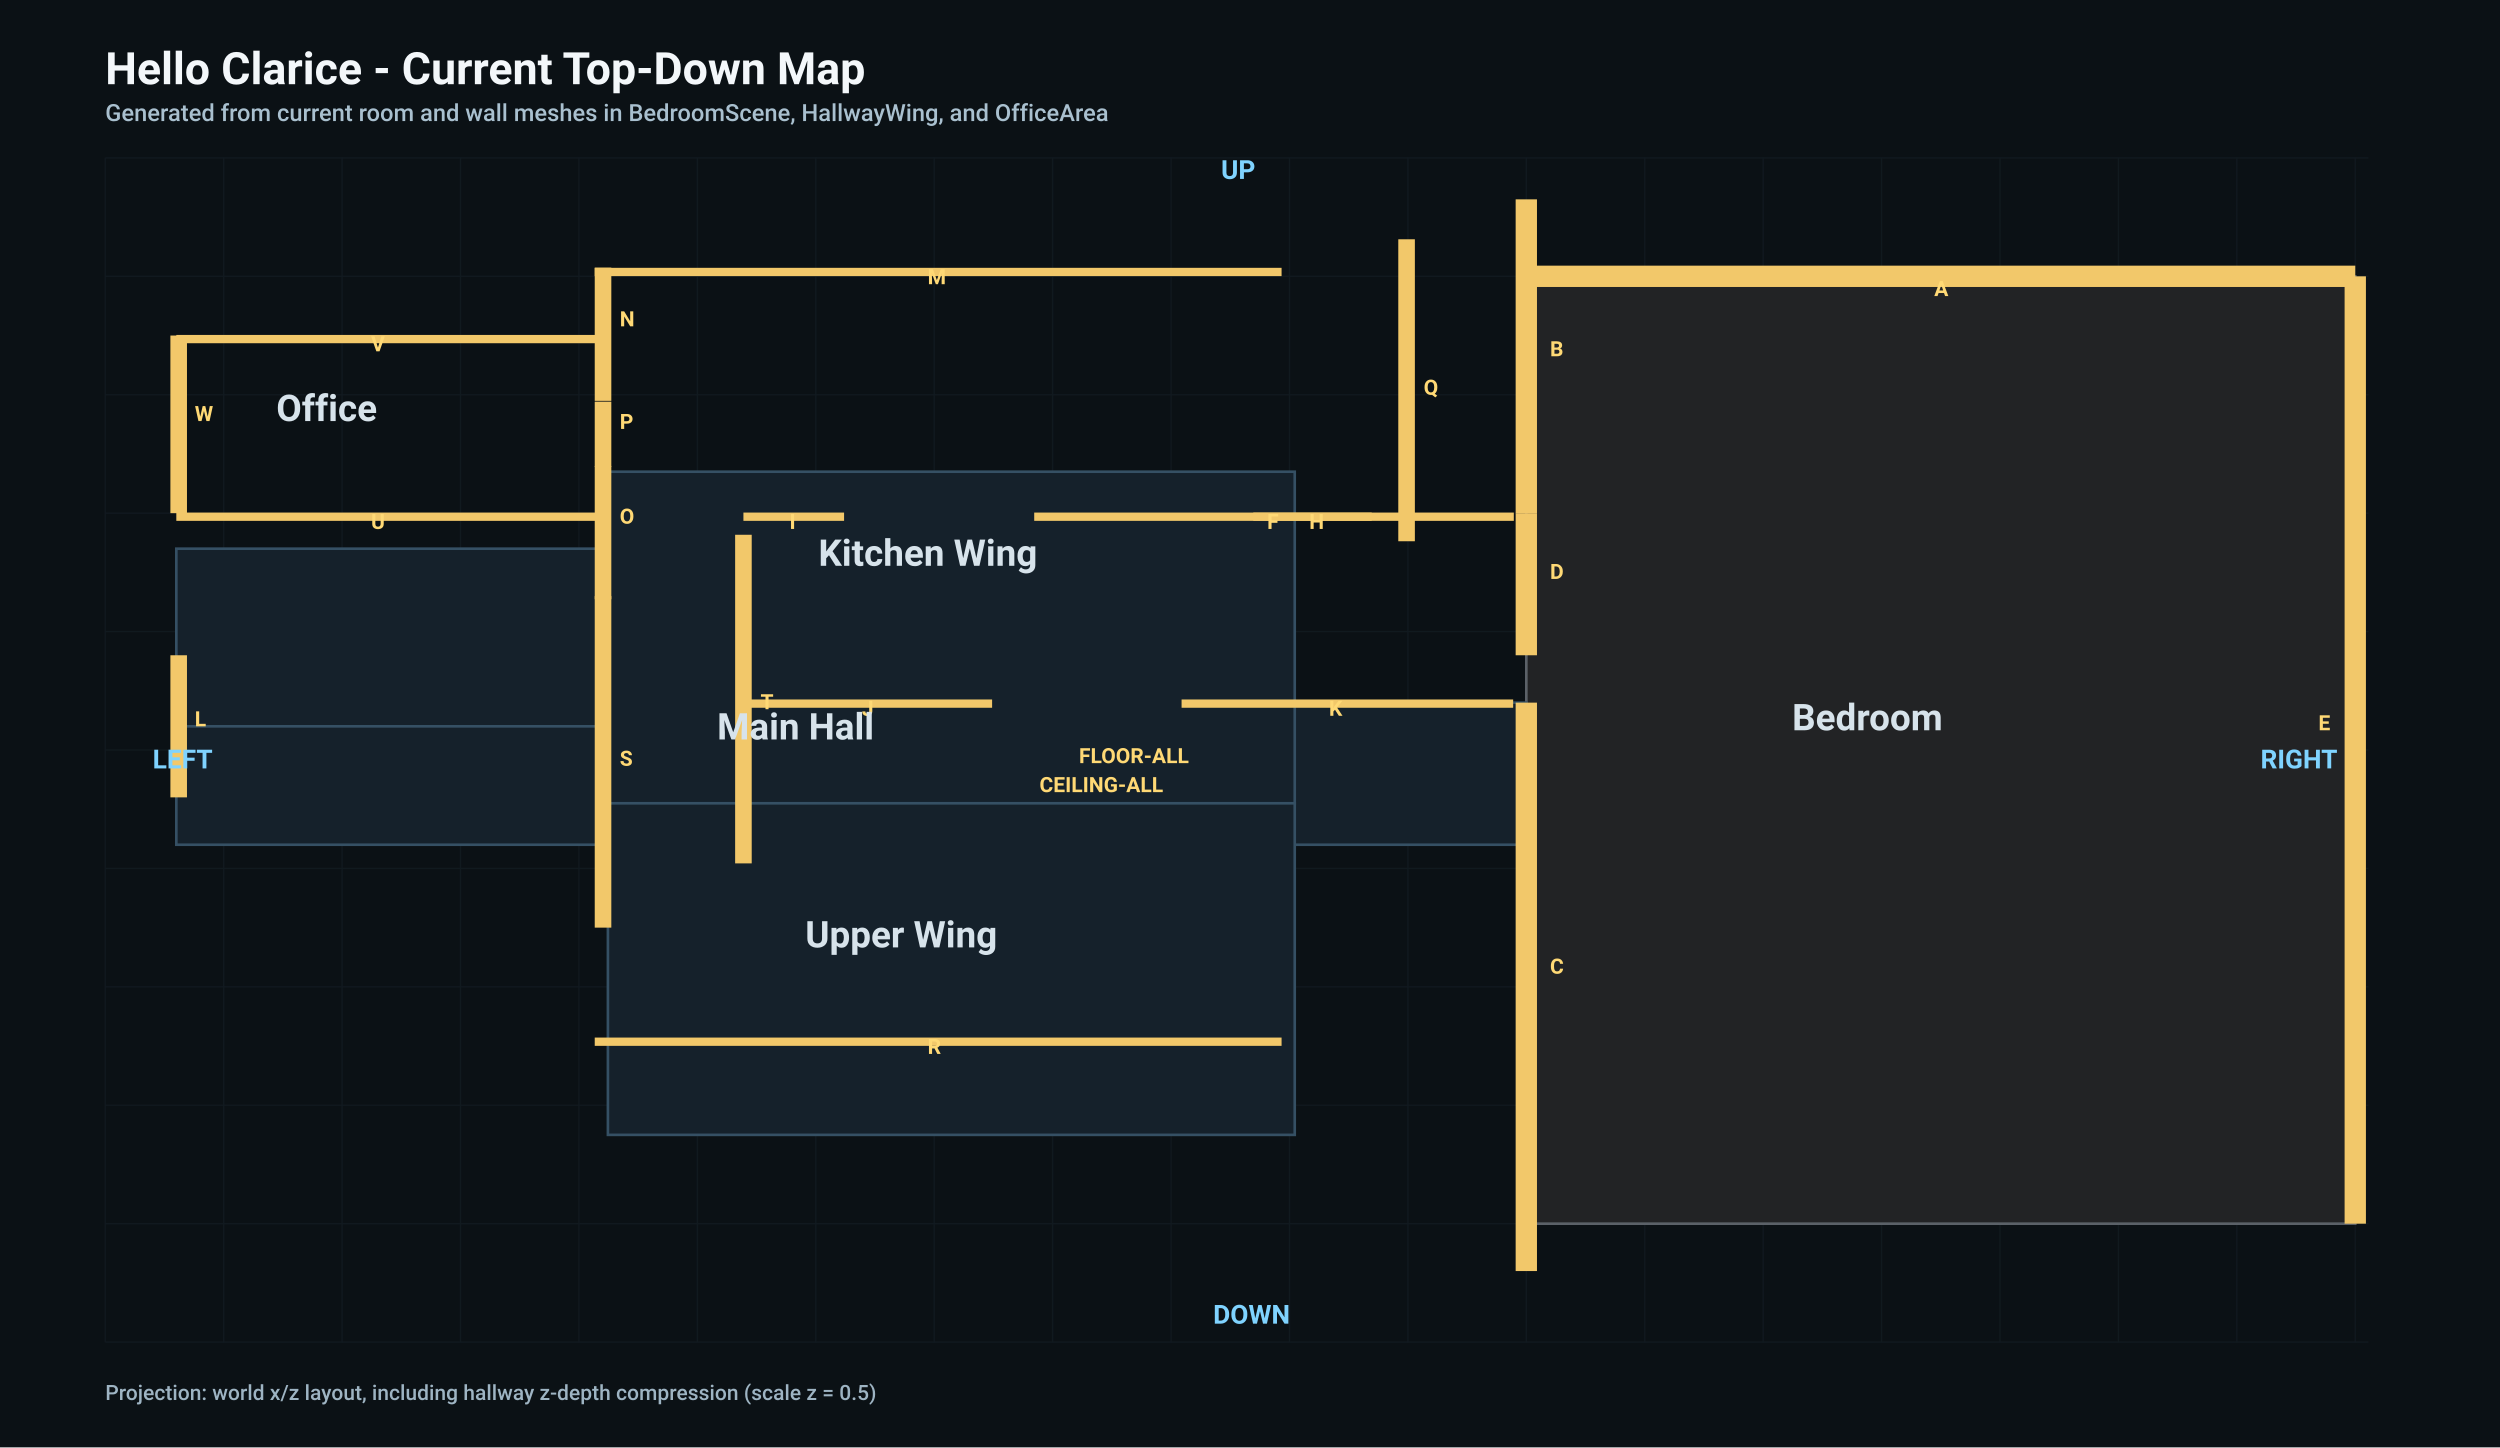
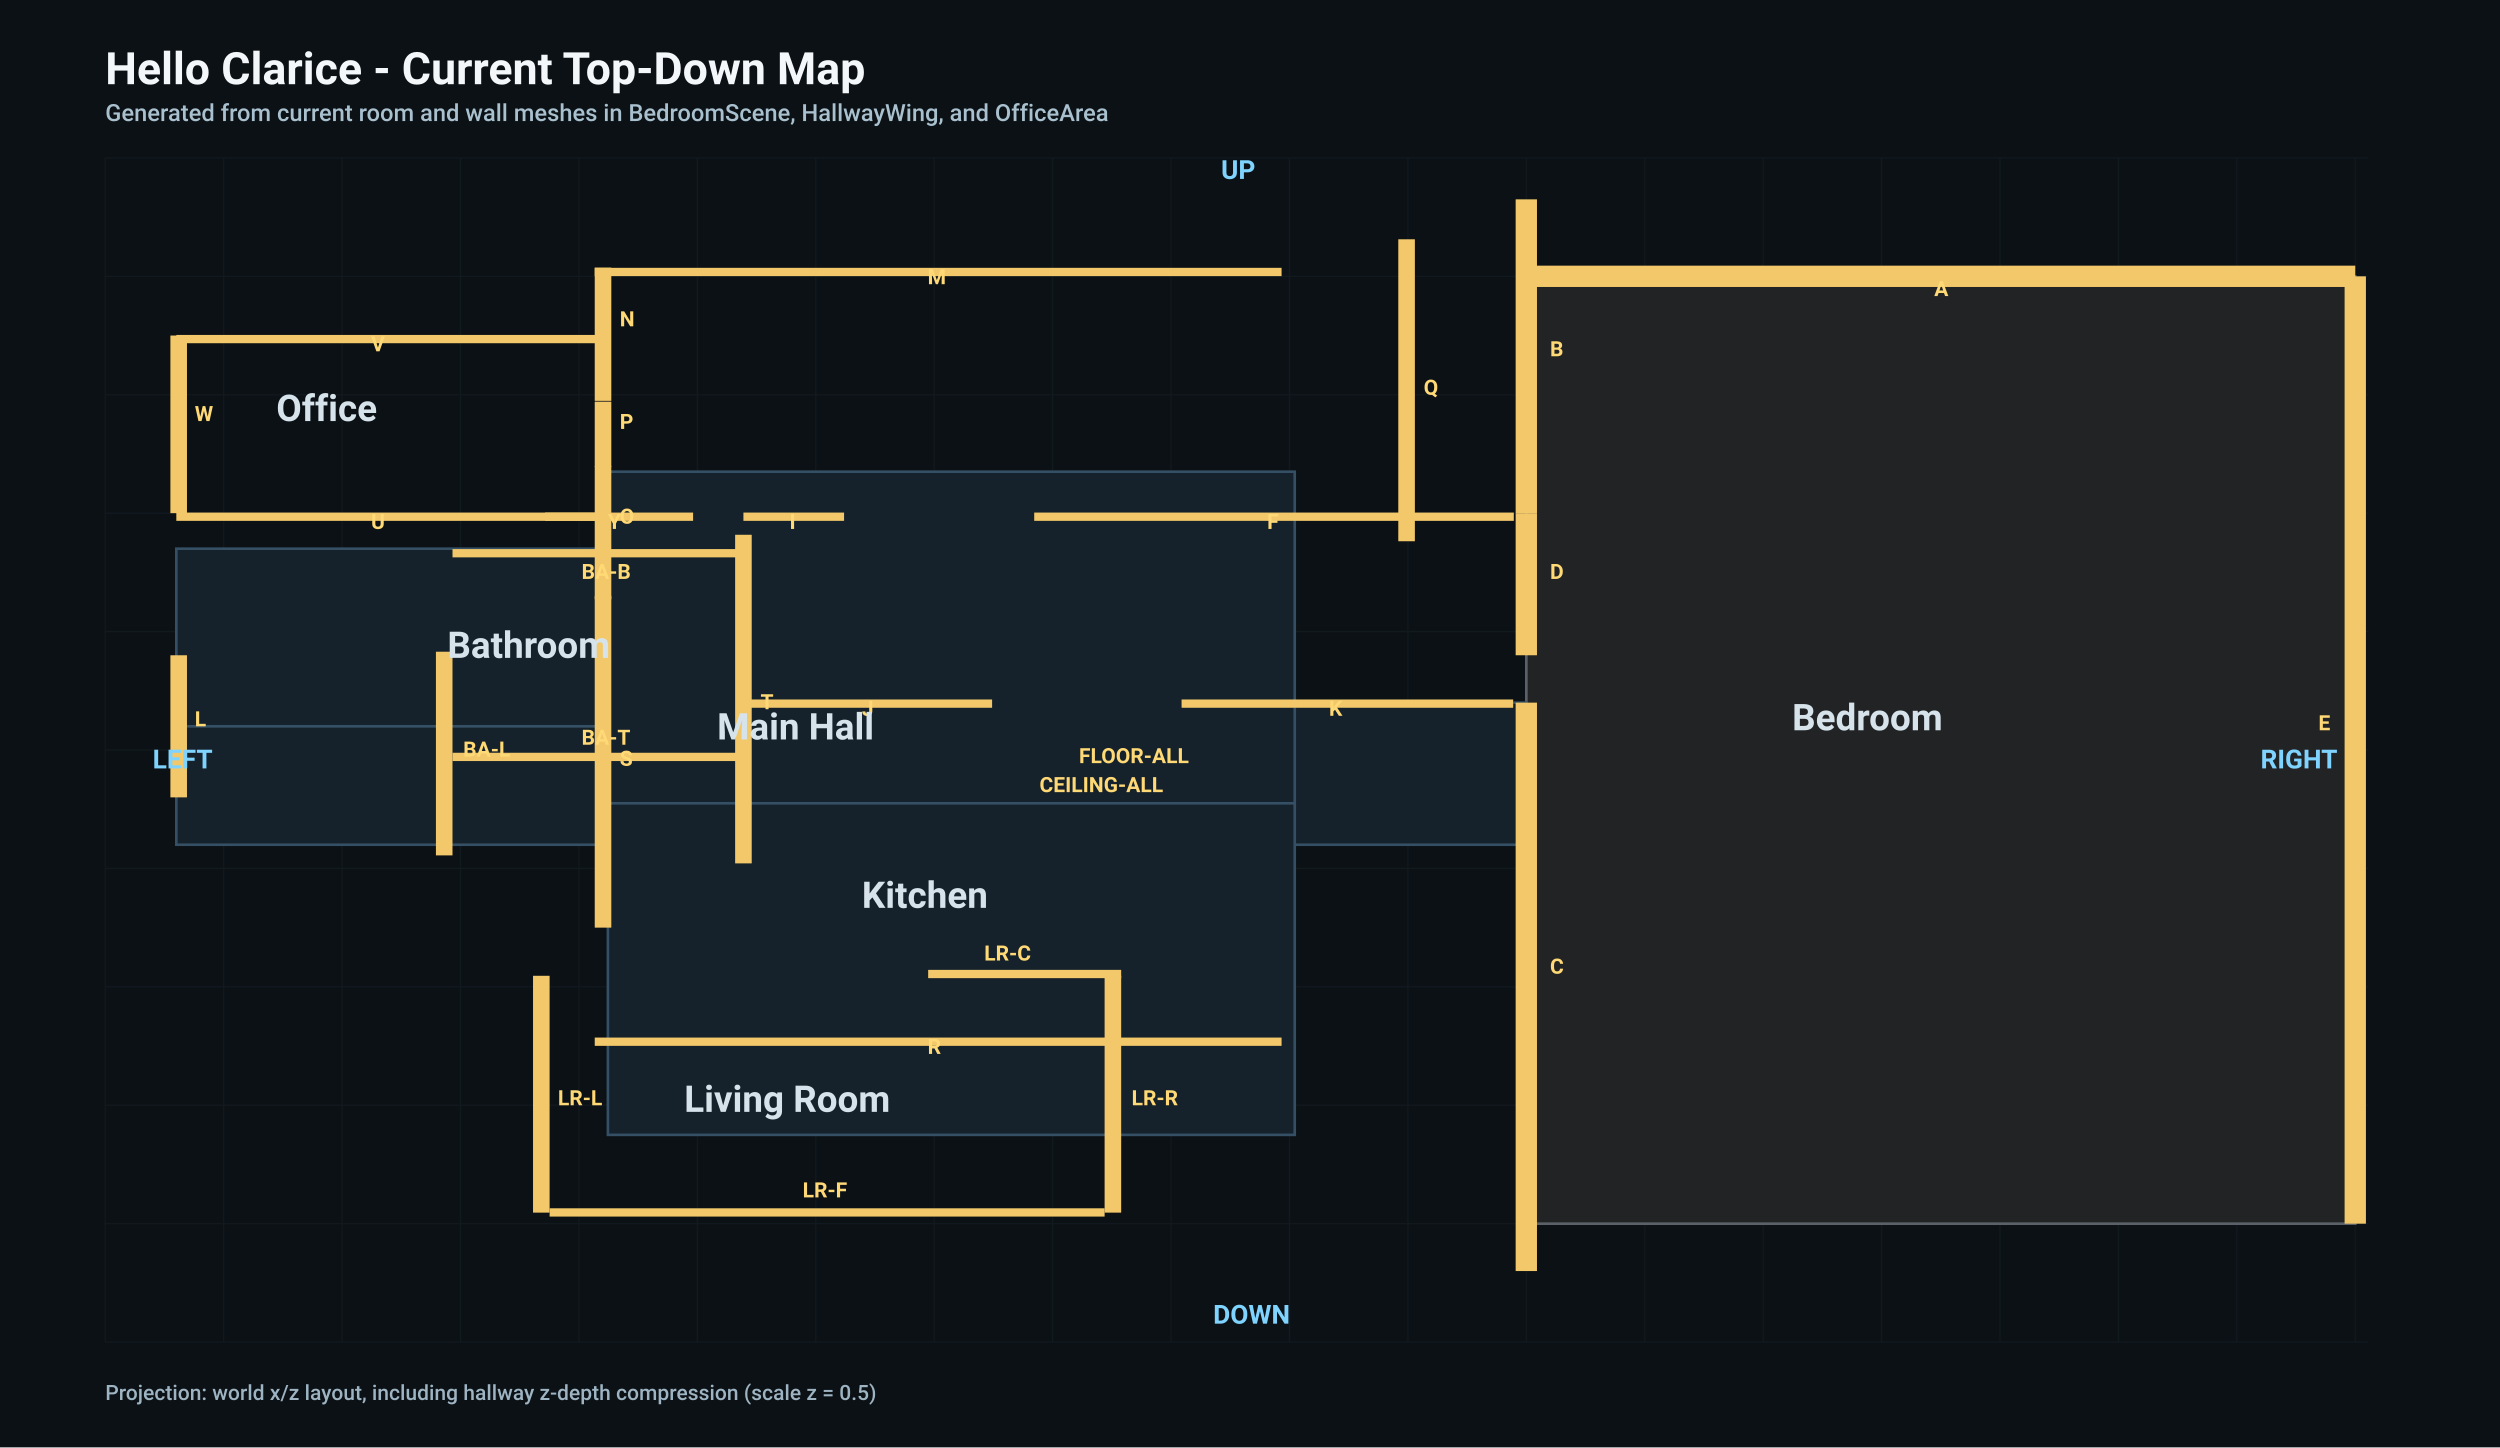
<svg xmlns="http://www.w3.org/2000/svg" width="1900" height="1100" viewBox="0 0 1900 1100">
  <defs>
    <style>
      .bg { fill: #0b1115; }
      .grid { stroke: #162028; stroke-width: 1; }
      .room { fill: #15212b; stroke: #355064; stroke-width: 2; }
      .room-bedroom { fill: #222325; stroke: #5b6168; stroke-width: 2; }
      .wall { fill: #f2c86a; }
      .label-room { fill: #d7e3eb; font: 700 28px ui-sans-serif, system-ui, -apple-system, Segoe UI, Roboto, Arial, sans-serif; }
      .label-wall { fill: #ffd975; font: 700 16px ui-sans-serif, system-ui, -apple-system, Segoe UI, Roboto, Arial, sans-serif; }
      .title { fill: #f3f7fa; font: 700 34px ui-sans-serif, system-ui, -apple-system, Segoe UI, Roboto, Arial, sans-serif; }
      .sub { fill: #a9c0cf; font: 500 18px ui-sans-serif, system-ui, -apple-system, Segoe UI, Roboto, Arial, sans-serif; }
      .legend { fill: #9eb4c3; font: 500 16px ui-sans-serif, system-ui, -apple-system, Segoe UI, Roboto, Arial, sans-serif; }
      .dir { fill: #7fd3ff; font: 700 20px ui-sans-serif, system-ui, -apple-system, Segoe UI, Roboto, Arial, sans-serif; }
    </style>
  </defs>
  <rect class="bg" x="0" y="0" width="1900" height="1100" />
  <g opacity="0.55">
    <line class="grid" x1="80" y1="1020" x2="1800" y2="1020" />
    <line class="grid" x1="80" y1="930" x2="1800" y2="930" />
    <line class="grid" x1="80" y1="840" x2="1800" y2="840" />
    <line class="grid" x1="80" y1="750" x2="1800" y2="750" />
    <line class="grid" x1="80" y1="660" x2="1800" y2="660" />
    <line class="grid" x1="80" y1="570" x2="1800" y2="570" />
    <line class="grid" x1="80" y1="480" x2="1800" y2="480" />
    <line class="grid" x1="80" y1="390" x2="1800" y2="390" />
    <line class="grid" x1="80" y1="300" x2="1800" y2="300" />
    <line class="grid" x1="80" y1="210" x2="1800" y2="210" />
    <line class="grid" x1="80" y1="120" x2="1800" y2="120" />
    <line class="grid" x1="80" y1="1020" x2="80" y2="120" />
    <line class="grid" x1="170" y1="1020" x2="170" y2="120" />
    <line class="grid" x1="260" y1="1020" x2="260" y2="120" />
    <line class="grid" x1="350" y1="1020" x2="350" y2="120" />
    <line class="grid" x1="440" y1="1020" x2="440" y2="120" />
    <line class="grid" x1="530" y1="1020" x2="530" y2="120" />
    <line class="grid" x1="620" y1="1020" x2="620" y2="120" />
    <line class="grid" x1="710" y1="1020" x2="710" y2="120" />
    <line class="grid" x1="800" y1="1020" x2="800" y2="120" />
    <line class="grid" x1="890" y1="1020" x2="890" y2="120" />
    <line class="grid" x1="980" y1="1020" x2="980" y2="120" />
    <line class="grid" x1="1070" y1="1020" x2="1070" y2="120" />
    <line class="grid" x1="1160" y1="1020" x2="1160" y2="120" />
    <line class="grid" x1="1250" y1="1020" x2="1250" y2="120" />
    <line class="grid" x1="1340" y1="1020" x2="1340" y2="120" />
    <line class="grid" x1="1430" y1="1020" x2="1430" y2="120" />
    <line class="grid" x1="1520" y1="1020" x2="1520" y2="120" />
    <line class="grid" x1="1610" y1="1020" x2="1610" y2="120" />
    <line class="grid" x1="1700" y1="1020" x2="1700" y2="120" />
    <line class="grid" x1="1790" y1="1020" x2="1790" y2="120" />
  </g>
  <rect class="room-bedroom" x="1160" y="210" width="630" height="720" />
  <rect class="room" x="134" y="534" width="1026" height="108" />
  <rect class="room" x="462" y="358.5" width="522" height="252" />
  <rect class="room" x="462" y="610.5" width="522" height="252" />
  <rect class="room" x="134" y="417" width="324" height="135" />
  <g class="wall">
    <rect x="1160" y="201.9" width="630" height="16.2" />
    <rect x="1151.9" y="151.5" width="16.2" height="238.5" />
    <rect x="1151.9" y="534" width="16.2" height="432" />
    <rect x="1151.9" y="390" width="16.2" height="108" />
    <rect x="1781.9" y="210" width="16.2" height="720" />
    <rect x="786" y="389.55" width="364.5" height="6.3" />
-     <rect x="952.5" y="389.55" width="90" height="6.3" />
    <rect x="565" y="389.55" width="76.5" height="6.3" />
+     <rect x="414.25" y="389.55" width="112.5" height="6.3" />
    <rect x="565" y="531.6" width="189" height="6.3" />
    <rect x="898" y="531.6" width="252" height="6.3" />
    <rect x="129.5" y="498" width="12.6" height="108" />
    <rect x="452" y="203.55" width="522" height="6.3" />
    <rect x="452" y="203.4" width="12.6" height="101.25" />
    <rect x="452" y="354.15" width="12.6" height="101.25" />
    <rect x="452" y="305.25" width="12.6" height="49.5" />
    <rect x="452" y="788.55" width="522" height="6.3" />
    <rect x="452" y="453" width="12.6" height="252" />
    <rect x="1062.7" y="181.85" width="12.6" height="229.5" />
    <rect x="558.7" y="406.425" width="12.6" height="249.75" />
+     <rect x="331.3" y="495.3" width="12.6" height="154.8" />
+     <rect x="343.9" y="572.1" width="220.5" height="6.3" />
+     <rect x="343.9" y="417.3" width="220.5" height="6.3" />
+     <rect x="405.1" y="741.6" width="12.6" height="180.0" />
+     <rect x="839.5" y="741.6" width="12.6" height="180.0" />
+     <rect x="417.7" y="918.3" width="421.8" height="6.3" />
+     <rect x="705.4" y="737.1" width="146.7" height="6.3" />
    <rect x="134" y="389.55" width="324" height="6.3" />
    <rect x="134" y="254.55" width="324" height="6.3" />
    <rect x="129.5" y="255" width="12.6" height="135" />
  </g>
  <g class="label-wall">
    <text x="1470" y="225">A</text>
    <text x="1178" y="270.75">B</text>
    <text x="1178" y="740">C</text>
    <text x="1178" y="440">D</text>
    <text x="1762" y="555">E</text>
    <text x="963" y="402">F</text>
-     <text x="995" y="402">H</text>
    <text x="600" y="402">I</text>
+     <text x="462" y="402">Y</text>
    <text x="655" y="544">J</text>
    <text x="1010" y="544">K</text>
    <text x="148" y="552">L</text>
    <text x="705" y="216">M</text>
    <text x="471" y="248">N</text>
    <text x="471" y="398">O</text>
    <text x="471" y="326">P</text>
    <text x="705" y="801">R</text>
    <text x="471" y="582">S</text>
    <text x="1082" y="300">Q</text>
    <text x="578" y="539">T</text>
+     <text x="352" y="575">BA-L</text>
+     <text x="442" y="566">BA-T</text>
+     <text x="442" y="440">BA-B</text>
+     <text x="424" y="840">LR-L</text>
+     <text x="860" y="840">LR-R</text>
+     <text x="610" y="910">LR-F</text>
+     <text x="748" y="730">LR-C</text>
    <text x="282" y="402">U</text>
    <text x="282" y="267">V</text>
    <text x="148" y="320">W</text>
  </g>
  <g class="label-room">
    <text x="1362" y="555">Bedroom</text>
    <text x="545" y="562">Main Hall</text>
-     <text x="622" y="430">Kitchen Wing</text>
-     <text x="612" y="720">Upper Wing</text>
+     <text x="655" y="690">Kitchen</text>
+     <text x="340" y="500">Bathroom</text>
+     <text x="520" y="845">Living Room</text>
    <text x="210" y="320">Office</text>
  </g>
  <g class="label-wall">
    <text x="820" y="580">FLOOR-ALL</text>
    <text x="790" y="602">CEILING-ALL</text>
  </g>
  <text class="title" x="80" y="64">Hello Clarice - Current Top-Down Map</text>
  <text class="sub" x="80" y="92">Generated from current room and wall meshes in BedroomScene, HallwayWing, and OfficeArea</text>
  <g class="dir">
    <text x="928" y="136">UP</text>
    <text x="922" y="1006">DOWN</text>
    <text x="116" y="584">LEFT</text>
    <text x="1718" y="584">RIGHT</text>
  </g>
  <text class="legend" x="80" y="1064">Projection: world x/z layout, including hallway z-depth compression (scale z = 0.5)</text>
</svg>
